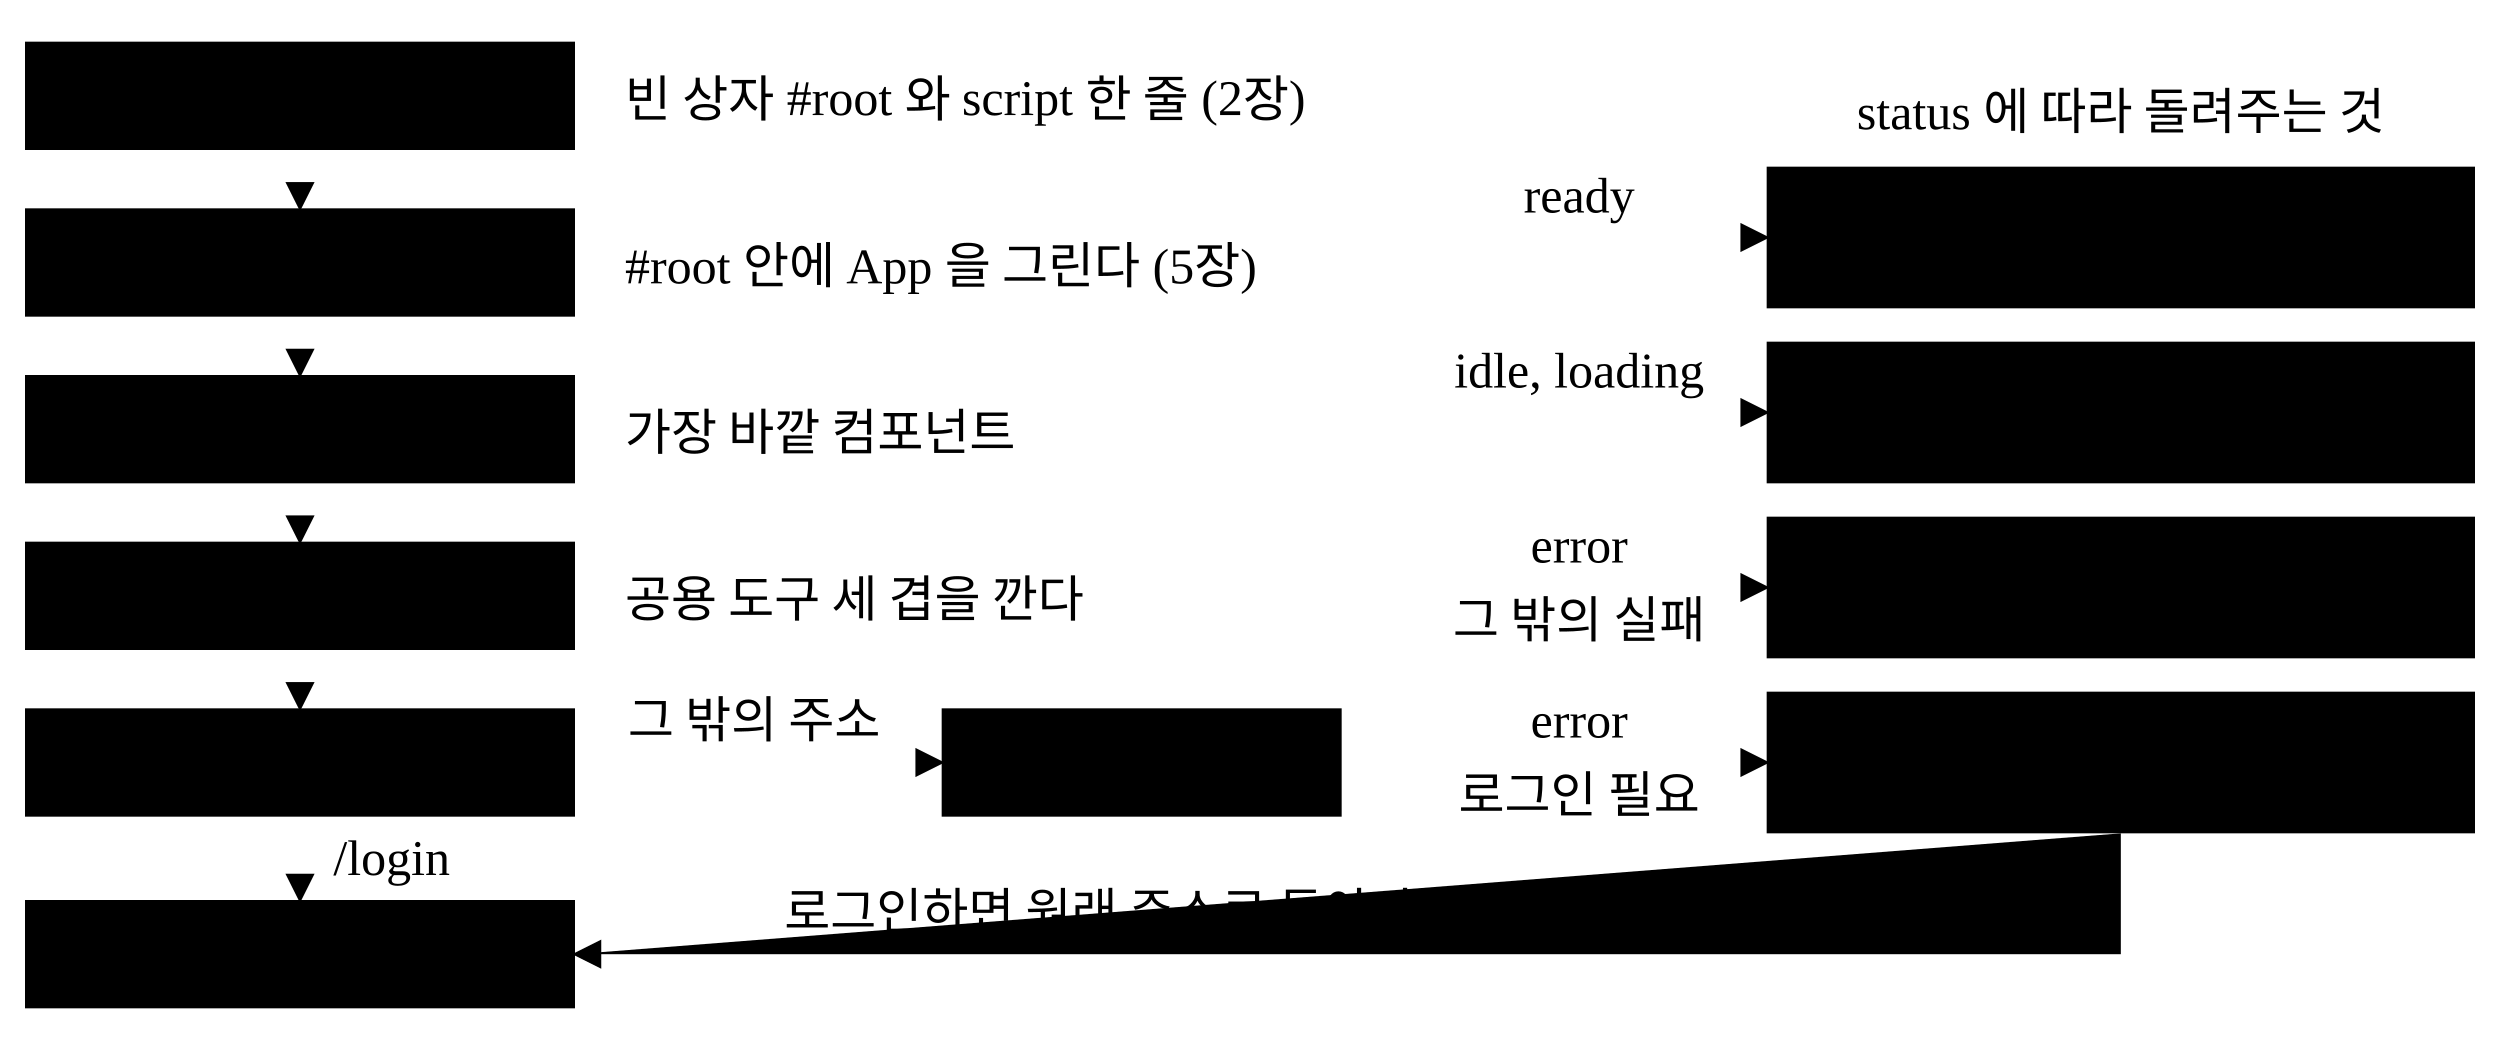
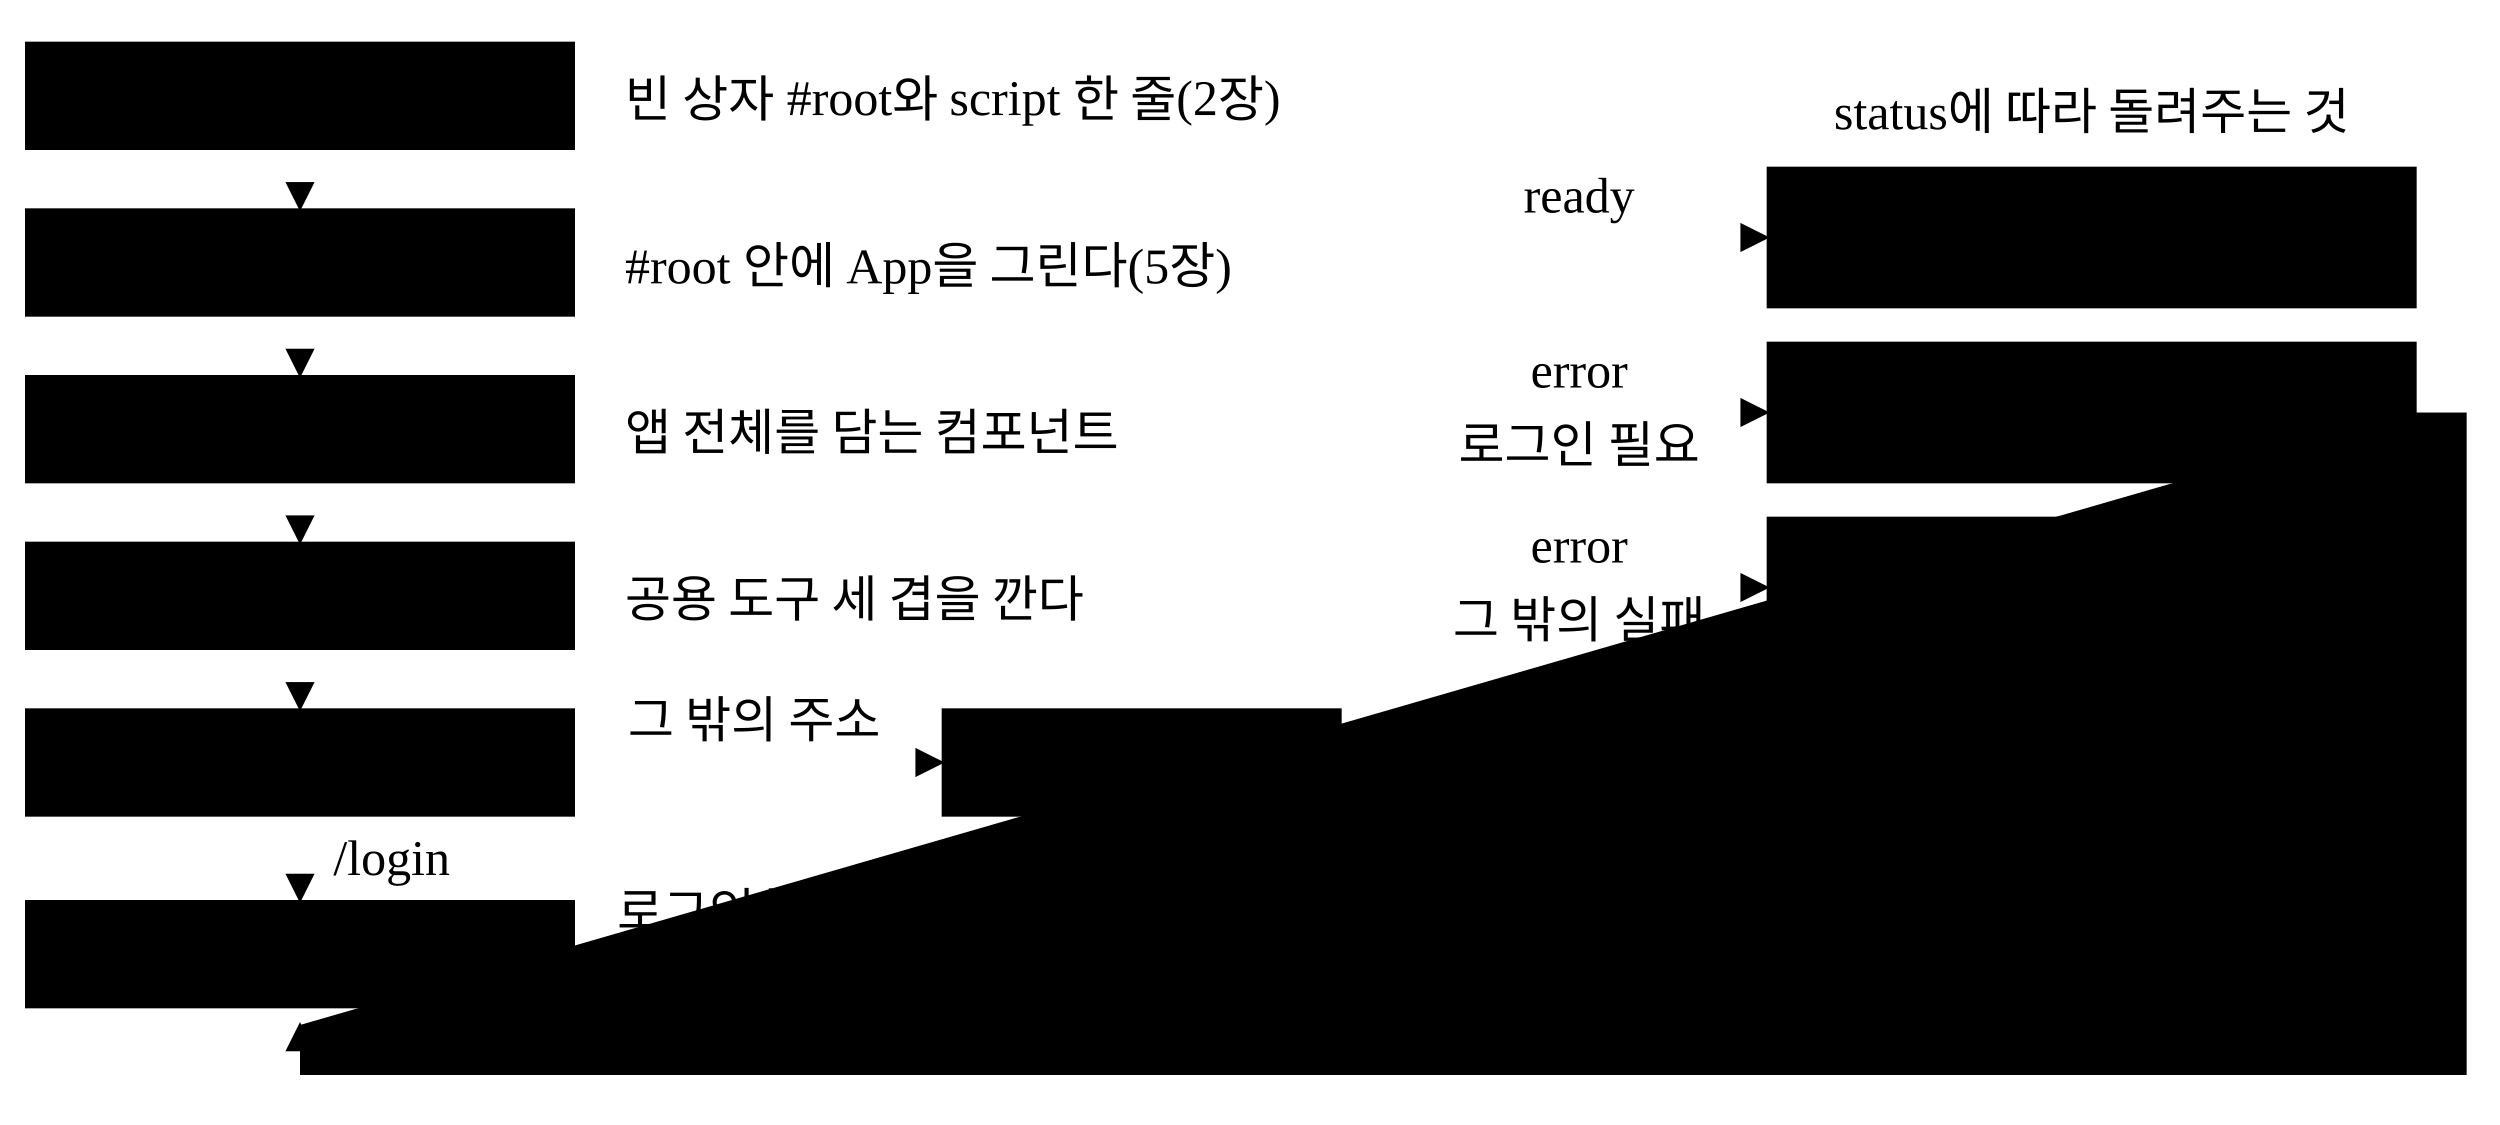
- <svg xmlns="http://www.w3.org/2000/svg" viewBox="0 0 600 250">
+ <svg xmlns="http://www.w3.org/2000/svg" viewBox="0 0 600 270">
  <defs>
    <marker id="arrow" viewBox="0 0 10 10" refX="9" refY="5" markerWidth="7" markerHeight="7" orient="auto-start-reverse">
      <path d="M0,0 L10,5 L0,10 z" class="fill-ink" />
    </marker>
  </defs>
  <rect class="box-gray" x="6" y="10" width="132" height="26" />
  <text class="t-mono" x="72" y="28" text-anchor="middle">index.html</text>
-   <text x="150" y="28">빈 상자 #root 와 script 한 줄 (2장)</text>
+   <text x="150" y="28">빈 상자 #root와 script 한 줄(2장)</text>
  <path class="line" d="M72,36 V50" marker-end="url(#arrow)" />
  <rect class="box" x="6" y="50" width="132" height="26" />
  <text class="t-mono" x="72" y="68" text-anchor="middle">main.tsx</text>
-   <text x="150" y="68">#root 안에 App 을 그린다 (5장)</text>
+   <text x="150" y="68">#root 안에 App을 그린다(5장)</text>
  <path class="line" d="M72,76 V90" marker-end="url(#arrow)" />
  <rect class="box" x="6" y="90" width="132" height="26" />
  <text class="t-mono" x="72" y="108" text-anchor="middle">App</text>
-   <text x="150" y="108">가장 바깥 컴포넌트</text>
+   <text x="150" y="108">앱 전체를 담는 컴포넌트</text>
  <path class="line" d="M72,116 V130" marker-end="url(#arrow)" />
  <rect class="box" x="6" y="130" width="132" height="26" />
  <text class="t-mono" x="72" y="148" text-anchor="middle">AppProviders</text>
  <text x="150" y="148">공용 도구 세 겹을 깐다</text>
  <path class="line" d="M72,156 V170" marker-end="url(#arrow)" />
  <rect class="box-blue" x="6" y="170" width="132" height="26" />
  <text class="t-mono t-b" x="72" y="188" text-anchor="middle">AppRouter</text>
  <path class="line" d="M72,196 V216" marker-end="url(#arrow)" />
  <text class="t-mono" x="80" y="210">/login</text>
  <rect class="box" x="6" y="216" width="132" height="26" />
  <text x="72" y="234" text-anchor="middle">
    <tspan class="t-mono">LoginPage</tspan> 로그인 화면</text>
  <path class="line" d="M138,183 H226" marker-end="url(#arrow)" />
  <text x="181" y="177" text-anchor="middle">그 밖의 주소</text>
  <rect class="box-blue" x="226" y="170" width="96" height="26" />
  <text class="t-mono t-b" x="274" y="188" text-anchor="middle">MeGate</text>
-   <text class="t-b" x="509" y="31" text-anchor="middle">status 에 따라 돌려주는 것</text>
+   <text class="t-b" x="502" y="31" text-anchor="middle">status에 따라 돌려주는 것</text>
  <path class="line" d="M322,183 H336 M336,57 V183" />
  <path class="line" d="M336,57 H424" marker-end="url(#arrow)" />
  <text class="t-mono" x="379" y="51" text-anchor="middle">ready</text>
-   <rect class="box-yellow" x="424" y="40" width="170" height="34" />
-   <text class="t-b" x="509" y="54" text-anchor="middle">AppShell 화면 틀</text>
-   <text class="t-sm" x="509" y="68" text-anchor="middle">25행 · 안쪽은 10장</text>
+   <rect class="box-yellow" x="424" y="40" width="156" height="34" />
+   <text class="t-b" x="502" y="54" text-anchor="middle">AppShell 앱 틀</text>
+   <text class="t-sm" x="502" y="68" text-anchor="middle">25행 · 안쪽은 10장</text>
  <path class="line" d="M336,99 H424" marker-end="url(#arrow)" />
-   <text class="t-mono" x="379" y="93" text-anchor="middle">idle, loading</text>
-   <rect class="box-gray" x="424" y="82" width="170" height="34" />
-   <text x="509" y="96" text-anchor="middle">로딩 표시</text>
-   <text class="t-sm" x="509" y="110" text-anchor="middle">46행</text>
+   <text class="t-mono" x="379" y="93" text-anchor="middle">error</text>
+   <text class="t-sm" x="379" y="111" text-anchor="middle">로그인 필요</text>
+   <rect class="box" x="424" y="82" width="156" height="34" />
+   <text x="502" y="96" text-anchor="middle">주소를 /login으로</text>
+   <text class="t-sm" x="502" y="110" text-anchor="middle">27행</text>
  <path class="line" d="M336,141 H424" marker-end="url(#arrow)" />
  <text class="t-mono" x="379" y="135" text-anchor="middle">error</text>
  <text class="t-sm" x="379" y="153" text-anchor="middle">그 밖의 실패</text>
-   <rect class="box-red" x="424" y="124" width="170" height="34" />
-   <text x="509" y="138" text-anchor="middle">오류 안내와 [다시 시도]</text>
-   <text class="t-sm" x="509" y="152" text-anchor="middle">29–45행</text>
+   <rect class="box-red" x="424" y="124" width="156" height="34" />
+   <text x="502" y="138" text-anchor="middle">오류 안내와 [다시 시도]</text>
+   <text class="t-sm" x="502" y="152" text-anchor="middle">29–45행</text>
  <path class="line" d="M336,183 H424" marker-end="url(#arrow)" />
-   <text class="t-mono" x="379" y="177" text-anchor="middle">error</text>
-   <text class="t-sm" x="379" y="195" text-anchor="middle">로그인 필요</text>
-   <rect class="box" x="424" y="166" width="170" height="34" />
-   <text x="509" y="180" text-anchor="middle">주소를 /login 으로</text>
-   <text class="t-sm" x="509" y="194" text-anchor="middle">27행</text>
-   <path class="line-dash" d="M509,200 V229 H138" marker-end="url(#arrow)" />
-   <text class="t-sm" x="322" y="223" text-anchor="middle">로그인하면 원래 주소로 돌아가 MeGate 를 다시 지난다</text>
+   <text class="t-mono" x="379" y="177" text-anchor="middle">idle, loading</text>
+   <rect class="box-gray" x="424" y="166" width="156" height="34" />
+   <text x="502" y="180" text-anchor="middle">로딩 표시</text>
+   <text class="t-sm" x="502" y="194" text-anchor="middle">46행</text>
+   <path class="line-dash" d="M580,99 H592 V258 H72 V246" marker-end="url(#arrow)" />
+   <text class="t-sm" x="430" y="252" text-anchor="middle">로그인 화면으로 보낸다</text>
+   <path class="line-dash" d="M138,229 H274 V200" marker-end="url(#arrow)" />
+   <text class="t-sm" x="206" y="223" text-anchor="middle">로그인하면 원래 주소로</text>
</svg>
